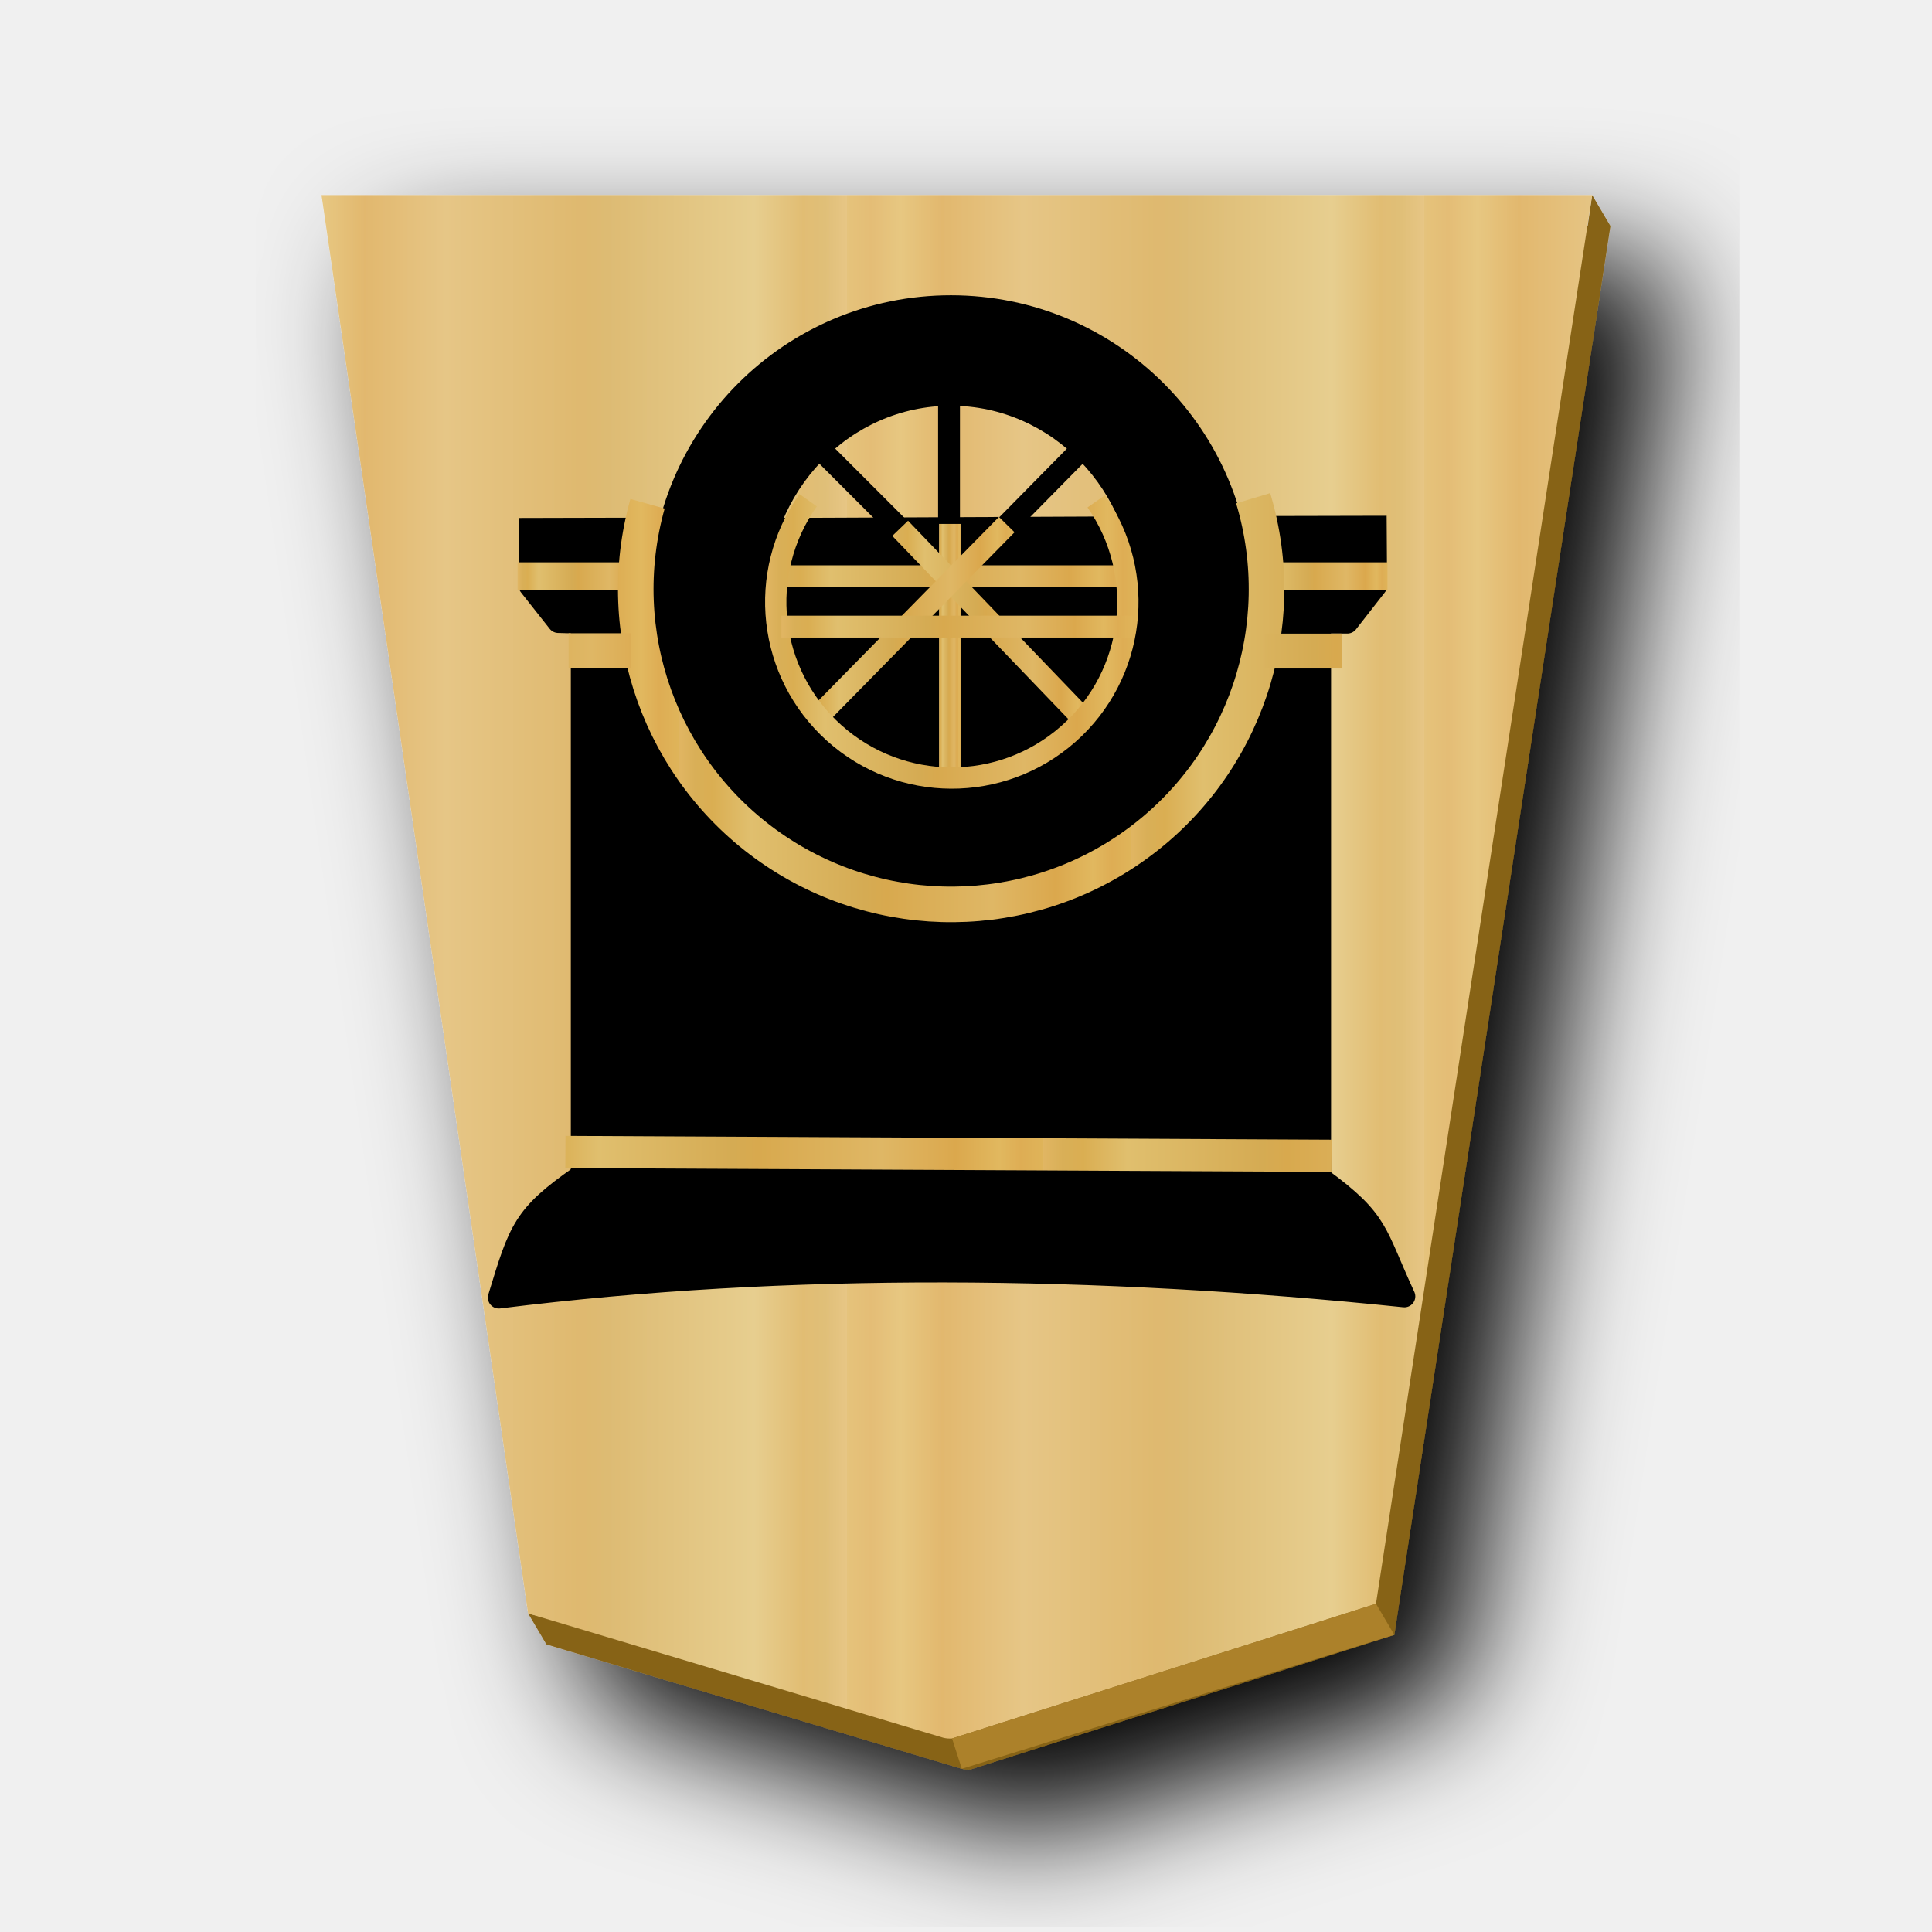
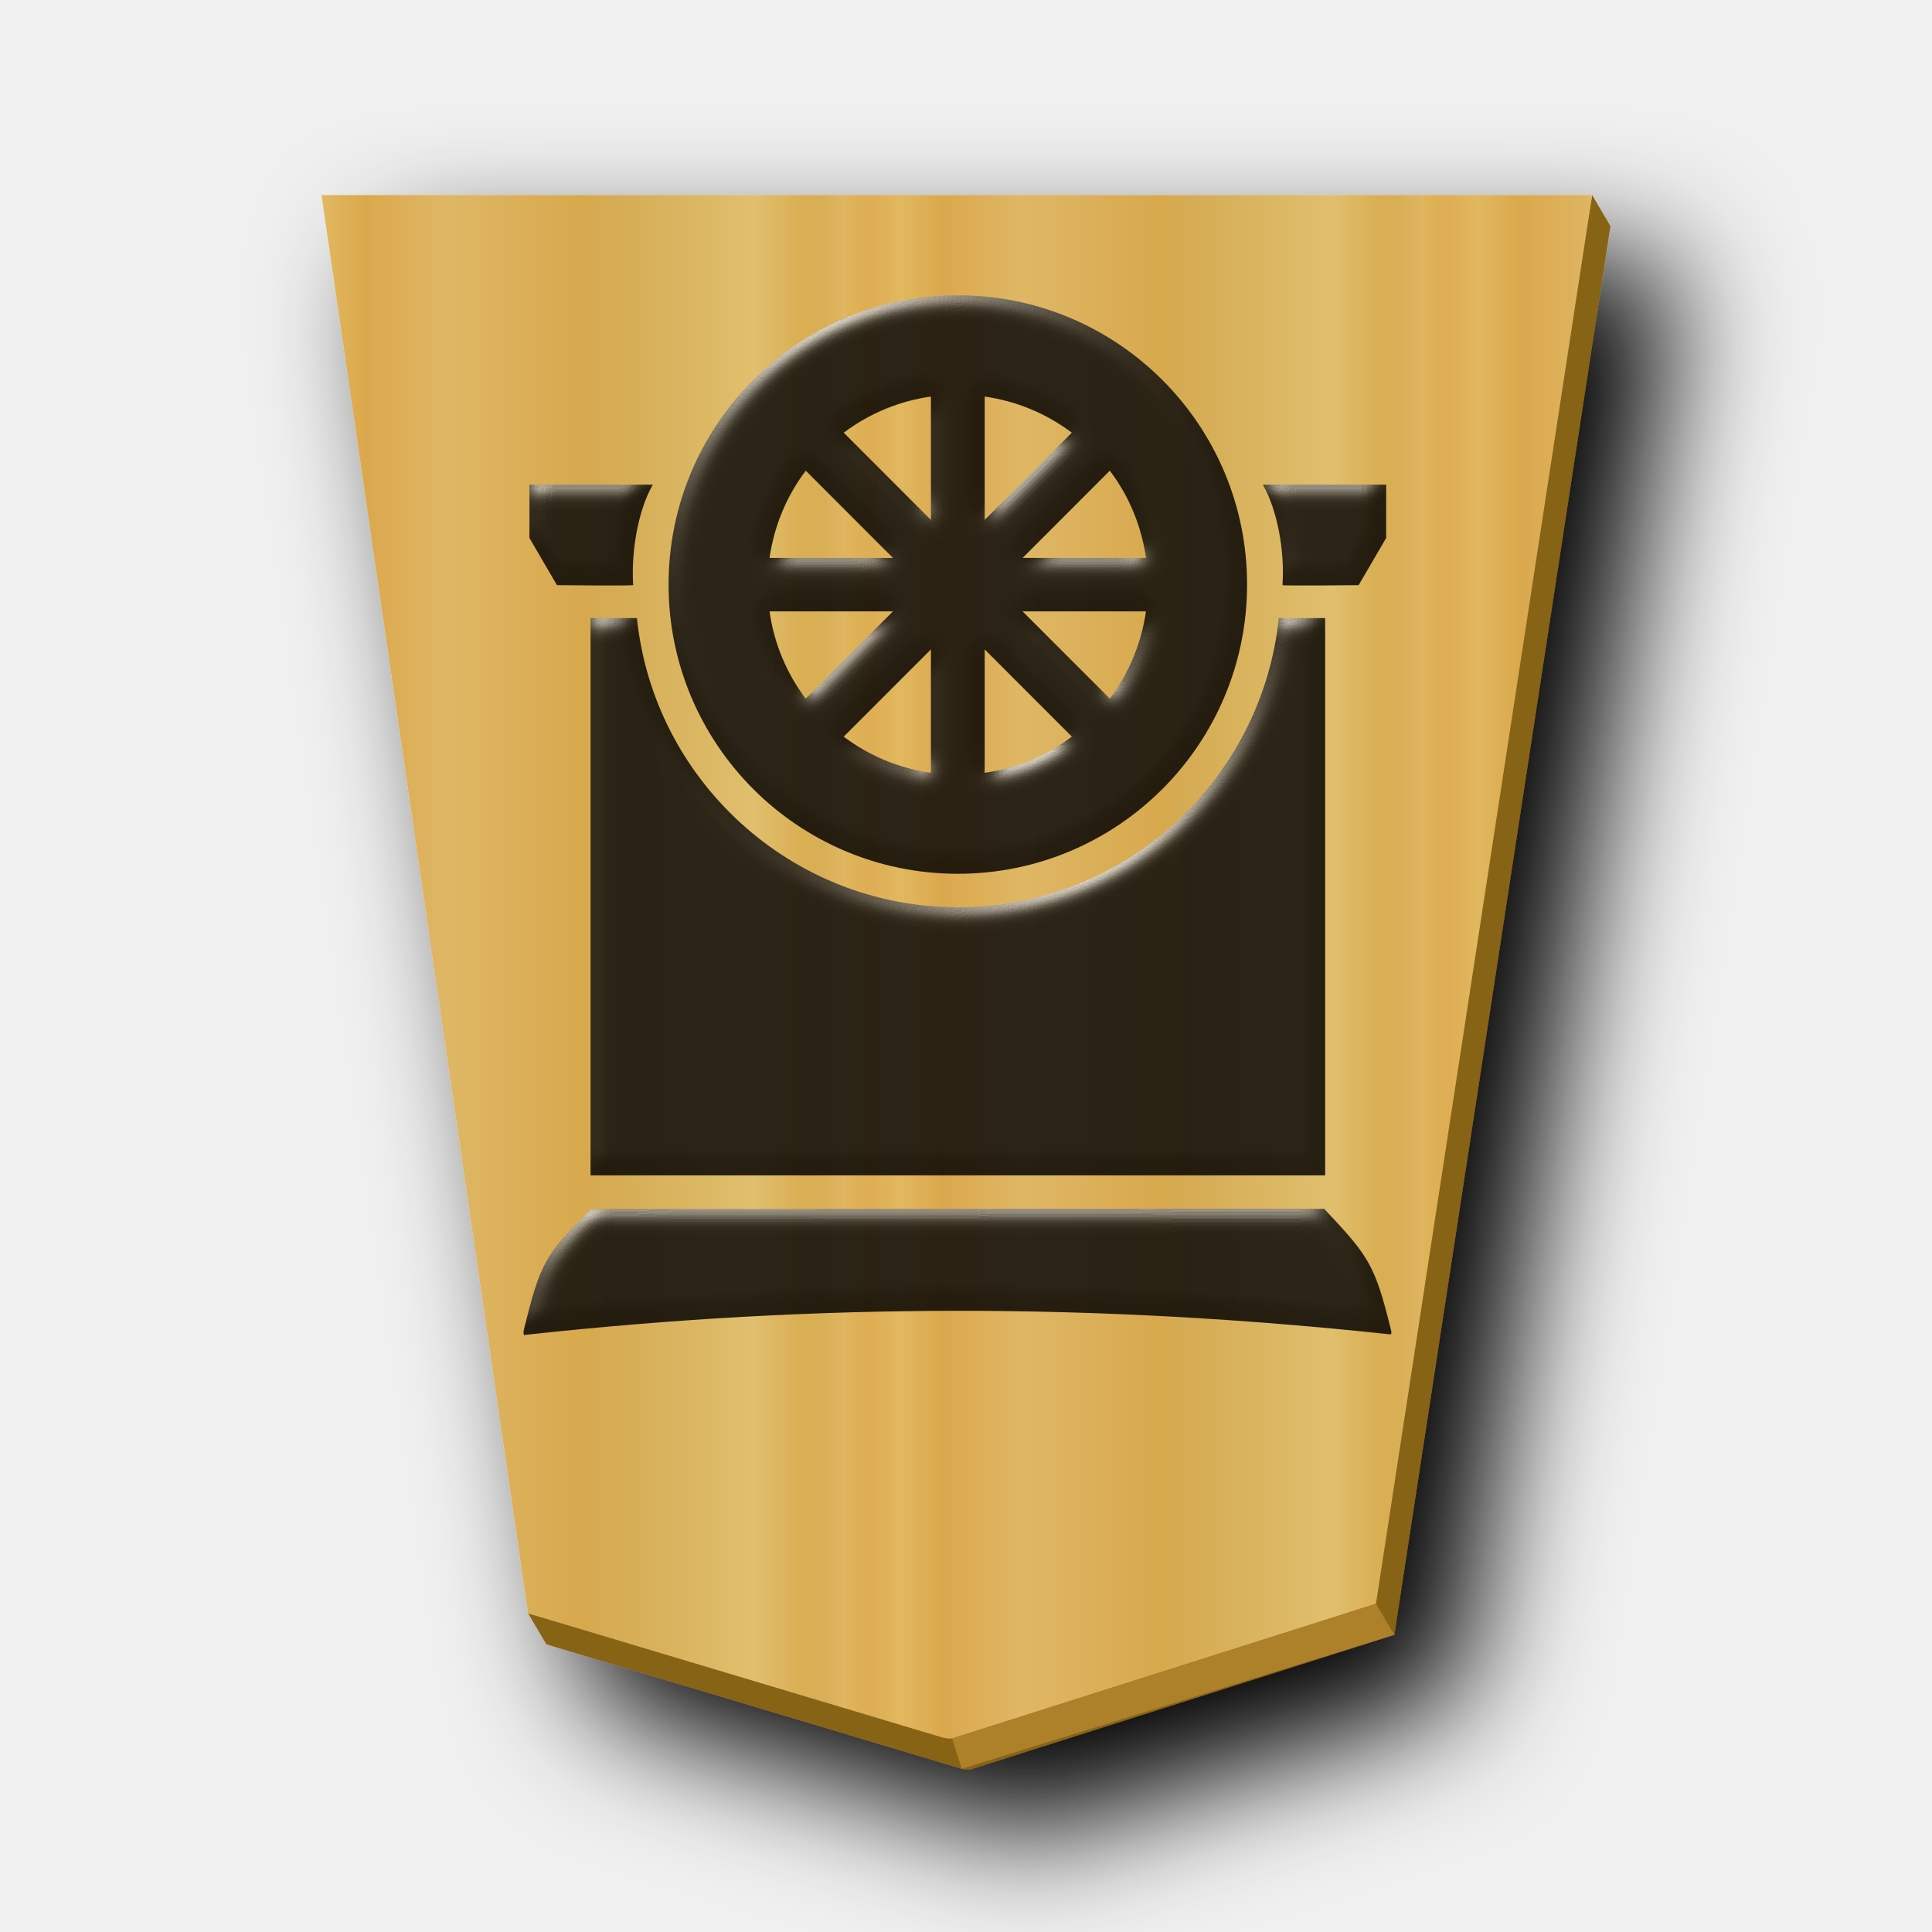
<svg xmlns="http://www.w3.org/2000/svg" xmlns:xlink="http://www.w3.org/1999/xlink" viewBox="0 0 60 60">
  <defs>
-     <linearGradient xlink:href="#1HI_svg__a" id="1HI_svg__f" x1="75.797" x2="99.983" y1="69.411" y2="69.411" gradientUnits="userSpaceOnUse" spreadMethod="repeat" />
    <linearGradient id="1HI_svg__a">
      <stop offset="0" stop-color="#dfb459" />
      <stop offset=".041" stop-color="#dead54" />
      <stop offset=".082" stop-color="#e1b85f" />
      <stop offset=".165" stop-color="#dba84d" />
      <stop offset=".305" stop-color="#dfb765" />
      <stop offset=".539" stop-color="#d8a94e" />
      <stop offset=".586" stop-color="#d5ab53" />
      <stop offset=".84" stop-color="#e0bf6e" />
      <stop offset=".924" stop-color="#daae52" />
      <stop offset=".962" stop-color="#d9af57" />
      <stop offset="1" stop-color="#e1b663" />
    </linearGradient>
-     <linearGradient xlink:href="#1HI_svg__a" id="1HI_svg__g" x1="84.227" x2="90.398" y1="96.091" y2="96.091" gradientUnits="userSpaceOnUse" />
-     <linearGradient xlink:href="#1HI_svg__a" id="1HI_svg__h" x1="96.101" x2="112.288" y1="96.091" y2="96.091" gradientUnits="userSpaceOnUse" />
-     <linearGradient xlink:href="#1HI_svg__a" id="1HI_svg__i" x1="117.961" x2="124.005" y1="96.091" y2="96.091" gradientUnits="userSpaceOnUse" />
-     <linearGradient xlink:href="#1HI_svg__a" id="1HI_svg__j" x1="103.733" x2="104.733" y1="92.575" y2="92.575" gradientUnits="userSpaceOnUse" />
-     <linearGradient xlink:href="#1HI_svg__a" id="1HI_svg__k" x1="97.622" x2="106.871" y1="93.846" y2="93.846" gradientUnits="userSpaceOnUse" />
-     <linearGradient xlink:href="#1HI_svg__a" id="1HI_svg__l" x1="101.281" x2="110.821" y1="93.963" y2="93.963" gradientUnits="userSpaceOnUse" />
-     <linearGradient xlink:href="#1HI_svg__a" id="1HI_svg__m" x1="95.613" x2="112.685" y1="-93.112" y2="-93.112" gradientUnits="userSpaceOnUse" />
-     <linearGradient xlink:href="#1HI_svg__a" id="1HI_svg__n" x1="95.875" x2="111.938" y1="93.788" y2="93.788" gradientUnits="userSpaceOnUse" />
-     <linearGradient xlink:href="#1HI_svg__a" id="1HI_svg__o" x1="75.312" x2="95.987" y1="-90.081" y2="-90.081" gradientUnits="userSpaceOnUse" spreadMethod="repeat" />
-     <linearGradient xlink:href="#1HI_svg__a" id="1HI_svg__p" x1="75.06" x2="96.886" y1="92.646" y2="92.646" gradientTransform="translate(-.257 .023)" gradientUnits="userSpaceOnUse" />
-     <linearGradient xlink:href="#1HI_svg__a" id="1HI_svg__q" x1="75.544" x2="95.117" y1="92.663" y2="92.663" gradientTransform="translate(-.023 .023)" gradientUnits="userSpaceOnUse" spreadMethod="repeat" />
    <linearGradient xlink:href="#1HI_svg__a" id="1HI_svg__c" x1="148.578" x2="130.323" y1="49.826" y2="49.826" gradientUnits="userSpaceOnUse" spreadMethod="repeat" />
+     <linearGradient xlink:href="#1HI_svg__b" id="1HI_svg__e" x1="148.578" x2="130.323" y1="49.826" y2="49.826" gradientUnits="userSpaceOnUse" spreadMethod="repeat" />
    <linearGradient id="1HI_svg__b">
-       <stop offset="0" stop-color="#e5c37b" />
-       <stop offset=".042" stop-color="#e4bd76" />
-       <stop offset=".093" stop-color="#e7c781" />
-       <stop offset=".165" stop-color="#e2b86e" />
-       <stop offset=".305" stop-color="#e6c686" />
-       <stop offset=".539" stop-color="#dfb96f" />
-       <stop offset=".586" stop-color="#ddbb73" />
-       <stop offset=".84" stop-color="#e7ce8f" />
-       <stop offset=".924" stop-color="#e1bd73" />
-       <stop offset=".962" stop-color="#e0bf78" />
-       <stop offset="1" stop-color="#e7c685" />
+       <stop offset="0" stop-color="#dfb459" />
+       <stop offset=".042" stop-color="#dead54" />
+       <stop offset=".093" stop-color="#e1b85f" />
+       <stop offset=".165" stop-color="#dba84d" />
+       <stop offset=".305" stop-color="#dfb765" />
+       <stop offset=".539" stop-color="#d8a94e" />
+       <stop offset=".586" stop-color="#d5ab53" />
+       <stop offset=".84" stop-color="#e0bf6e" />
+       <stop offset=".924" stop-color="#daae52" />
+       <stop offset=".962" stop-color="#d9af57" />
+       <stop offset="1" stop-color="#e1b663" />
    </linearGradient>
-     <linearGradient xlink:href="#1HI_svg__b" id="1HI_svg__e" x1="148.578" x2="130.323" y1="49.826" y2="49.826" gradientUnits="userSpaceOnUse" spreadMethod="repeat" />
-     <filter id="1HI_svg__d">
+     <filter id="1HI_svg__d" width="1.285" height="1.233" x="-.118" y="-.096">
      <feGaussianBlur in="SourceAlpha" result="blur" stdDeviation="2" />
      <feOffset dx="2" dy="2" result="offsetBlur" />
      <feBlend in="SourceGraphic" in2="offsetBlur" />
    </filter>
+     <filter id="1HI_svg__f" width="1.057" height="1.048" x="-.028" y="-.024" color-interpolation-filters="sRGB">
+       <feColorMatrix in="SourceGraphic" result="color" values="1 0 0 0 0 0 1 0 0 0 0 0 1 0 0 0 0 0 0.85 0" />
+       <feGaussianBlur in="SourceAlpha" result="blur" stdDeviation=".32" />
+       <feSpecularLighting in="blur" lighting-color="#fff" result="specular" specularConstant="2.019" specularExponent="25" surfaceScale="5">
+         <feDistantLight azimuth="245" elevation="25" />
+       </feSpecularLighting>
+       <feComposite in="specular" in2="SourceGraphic" k2="1" k3="1" operator="arithmetic" result="composite1" />
+       <feComposite in="composite1" in2="color" operator="atop" result="composite2" />
+     </filter>
  </defs>
  <g fill="url(#1HI_svg__c)" filter="url(#1HI_svg__d)" transform="translate(-96.557 -23.219)scale(.98185)">
-     <path fill="#876419" d="m148.702 29.817-.139.972.718.01zm.58.982H109.09l6.41 44.002-.454-.121.578.98 13.14 3.935a.9.9 0 0 0 .27.022l13.41-4.26 6.836-44.558z" />
+     <path fill="#876419" d="m148.702 29.817-.175 1.028.754-.046zm.58.982H109.09l6.41 44.002-.454-.121.578.98 13.14 3.935a.9.9 0 0 0 .27.022l13.41-4.26 6.836-44.558z" />
    <path fill="url(#1HI_svg__e)" d="m-37.3-31.01-13.408 4.26-6.837 44.558h40.19l-6.535-44.862-13.138-3.935a.9.9 0 0 0-.271-.021z" transform="rotate(180 45.578 23.813)" />
  </g>
-   <path fill="none" stroke="#ffffe5" stroke-width=".679" d="m38.713 16.545.3 3.009" />
-   <path fill="none" stroke="#fff" stroke-width=".679" d="M35.231 19.344H24.156" />
-   <path stroke="#000" stroke-linecap="round" stroke-linejoin="round" stroke-width=".679" d="M23.56 20.079a5.975 6.2 0 0 0 .035.158 5.975 6.2 0 0 0 .188.588 5.975 6.2 0 0 0 .244.566 5.975 6.2 0 0 0 .298.537 5.975 6.2 0 0 0 .347.505 5.975 6.2 0 0 0 .394.466 5.975 6.2 0 0 0 .438.422 5.975 6.2 0 0 0 .475.375 5.975 6.2 0 0 0 .509.324 5.975 6.2 0 0 0 .537.269 5.975 6.2 0 0 0 .561.212 5.975 6.2 0 0 0 .58.154 5.975 6.2 0 0 0 .59.093 5.975 6.2 0 0 0 .597.03 5.975 6.2 0 0 0 .422-.014 5.975 6.2 0 0 0 .593-.076 5.975 6.2 0 0 0 .584-.135 5.975 6.2 0 0 0 .566-.195 5.975 6.2 0 0 0 .545-.254 5.975 6.2 0 0 0 .519-.309 5.975 6.2 0 0 0 .485-.36 5.975 6.2 0 0 0 .449-.409 5.975 6.2 0 0 0 .407-.454 5.975 6.2 0 0 0 .362-.493 5.975 6.2 0 0 0 .312-.528 5.975 6.2 0 0 0 .26-.558 5.975 6.2 0 0 0 .204-.583 5.975 6.2 0 0 0 .082-.331z" />
-   <path stroke="#000" stroke-linecap="round" stroke-linejoin="round" stroke-width=".679" d="M40.998 36.617V19.328h-2.656a9 9 0 0 1-.046.301 9 9 0 0 1-.224.877 9 9 0 0 1-.31.852 9 9 0 0 1-.394.816 9 9 0 0 1-.474.772 9 9 0 0 1-.549.721 9 9 0 0 1-.617.663 9 9 0 0 1-.681.599 9 9 0 0 1-.737.526 9 9 0 0 1-.786.451 9 9 0 0 1-.827.37 9 9 0 0 1-.86.285 9 9 0 0 1-.884.2 9 9 0 0 1-.9.108 9 9 0 0 1-.64.023 9 9 0 0 1-.906-.045 9 9 0 0 1-.895-.136 9 9 0 0 1-.878-.224 9 9 0 0 1-.85-.31 9 9 0 0 1-.818-.394 9 9 0 0 1-.772-.474 9 9 0 0 1-.721-.549 9 9 0 0 1-.662-.617 9 9 0 0 1-.598-.68 9 9 0 0 1-.528-.738 9 9 0 0 1-.45-.785 9 9 0 0 1-.37-.828 9 9 0 0 1-.287-.86 9 9 0 0 1-.197-.884l-.006-.04h-2.408v17.29z" />
-   <path stroke="#000" stroke-linejoin="round" stroke-width=".679" d="M20.361 18.189h-3.914l.891 1.129.729.02h2.41a9 9 0 0 1-.106-.87 9 9 0 0 1-.01-.28zm17.981 1.143 2.6-.001.902.005.895-1.147h-4.28a9 9 0 0 1-.027.544q-.036.3-.09.6z" />
-   <path stroke="#000" stroke-width=".64" d="m20.49 16.395-4.061.01.005 1.556 3.947-.002a7.96 9.157 90 0 1-.014-.322 7.96 9.157 90 0 1 .046-.794 7.96 9.157 90 0 1 .077-.447z" />
-   <path stroke="#000" stroke-width=".645" d="m38.443 17.978 4.31-.003-.01-1.635-4.406.01a8.144 9.106 90 0 1 .1.737 8.144 9.106 90 0 1 .023.576 8.144 9.106 90 0 1-.017.315z" />
-   <path stroke="#000" stroke-width=".865" d="M35.277 19.449a5.882 10.226 0 0 0 .017-.584 5.882 10.226 0 0 0-.014-.725 5.882 10.226 0 0 0-.07-1.015 5.882 10.226 0 0 0-.085-.656l-11.431.05a5.882 10.226 0 0 0-.046.313 5.882 10.226 0 0 0-.089 1.01 5.882 10.226 0 0 0-.028 1.023 5.882 10.226 0 0 0 .011.599z" />
-   <path stroke="#000" stroke-linejoin="round" stroke-width=".679" d="M41.028 36.602c1.813 1.327 1.658 1.654 2.586 3.659-9.525-.985-19.131-1.088-28.123.037.648-2.13.768-2.544 2.531-3.776z" />
-   <path stroke="#000" stroke-linecap="round" stroke-linejoin="round" stroke-width=".566" d="M29.534 27.582a9.064 9.064 0 0 0 9.063-9.064 9.064 9.064 0 0 0-9.064-9.065 9.064 9.064 0 0 0-9.065 9.065 9.064 9.064 0 0 0 9.065 9.064zm0-2.864a5.975 6.2 0 0 1-5.976-6.2 5.975 6.2 0 0 1 5.975-6.2 5.975 6.2 0 0 1 5.975 6.2 5.975 6.2 0 0 1-5.975 6.2z" />
-   <path fill="none" stroke="#000" stroke-width=".679" d="M29.473 17.978v-6.393" />
-   <path fill="#fff" stroke="url(#1HI_svg__f)" stroke-width="1.472" d="m86.786 69.589 35.031.175" transform="translate(100.292 83.156)scale(-.67915)" />
-   <path fill="none" stroke="#000" stroke-width=".679" d="m33.854 13.686-4.291 4.352-4.487-4.487" />
-   <path fill="#fff" stroke="url(#1HI_svg__g)" stroke-width="1.276" d="M84.227 96.09h6.17" transform="translate(100.292 83.156)scale(-.67915)" />
-   <path fill="#fff" stroke="url(#1HI_svg__h)" stroke-width="1.002" d="M96.1 96.09h16.188" transform="translate(100.292 83.156)scale(-.67915)" />
-   <path fill="#fff" stroke="url(#1HI_svg__i)" stroke-width="1.276" d="M117.961 96.09h6.044" transform="translate(100.292 83.156)scale(-.67915)" />
-   <path fill="none" stroke="url(#1HI_svg__j)" d="M104.233 98.484V86.665" transform="translate(100.292 83.156)scale(-.67915)" />
-   <path fill="#fff" stroke="url(#1HI_svg__k)" d="m106.51 98.283-8.527-8.874" transform="translate(100.292 83.156)scale(-.67915)" />
-   <path fill="none" stroke="url(#1HI_svg__l)" d="m101.637 98.453 8.827-8.98" transform="translate(100.292 83.156)scale(-.67915)" />
-   <path fill="none" stroke="url(#1HI_svg__m)" stroke-linejoin="bevel" stroke-width=".974" d="M110.718-99.566a8.05 8.05 0 0 1-1.19 10.644 8.05 8.05 0 0 1-10.71.042 8.05 8.05 0 0 1-1.274-10.635" transform="matrix(-.67915 0 0 .67915 100.292 83.155)" />
-   <path fill="none" stroke="url(#1HI_svg__n)" d="M95.875 93.788h16.063" transform="translate(100.292 83.156)scale(-.67915)" />
-   <path fill="none" stroke="url(#1HI_svg__o)" stroke-linejoin="bevel" stroke-width="1.626" d="M118.063-99.404a14.42 14.42 0 0 1-5.637 15.73 14.42 14.42 0 0 1-16.709-.153 14.42 14.42 0 0 1-5.348-15.83" transform="matrix(-.67915 0 0 .67915 100.292 83.155)" />
-   <path fill="#fff" stroke="url(#1HI_svg__p)" stroke-width="1.595" d="M86.313 92.67h3.53" transform="translate(100.292 83.156)scale(-.67915)" />
-   <path fill="#fff" stroke="url(#1HI_svg__q)" stroke-width="1.595" d="M118.805 92.686h2.867" transform="translate(100.292 83.156)scale(-.67915)" />
  <path fill="#ac812a" d="m29.567 53.989.303.943 13.431-4.162-.568-.964z" />
+   <path fill="#020101" d="M16.307 41.456c9.097-.994 17.735-.994 26.858-.017.067.007.045-.09.033-.139-.502-2.022-.673-2.272-2.075-3.76l-22.77.007c-1.454 1.427-1.579 1.715-2.085 3.749-.012.057-.023.171.033.171zm24.847-4.954V19.196h-1.44c-.523 5.036-4.796 8.98-9.968 8.98s-9.443-3.944-9.966-8.98h-1.44v17.306zm-11.408-9.366a8.983 8.983 0 1 0 0-17.966 8.983 8.983 0 0 0 0 17.966M30.58 24v-3.833l2.708 2.71A5.85 5.85 0 0 1 30.58 24m-1.67 0a5.86 5.86 0 0 1-2.708-1.122l2.709-2.71zm5.557-2.303-2.71-2.71h3.832a5.9 5.9 0 0 1-1.122 2.71m-9.446 0a5.85 5.85 0 0 1-1.122-2.71h3.833zm16.033-3.515c.578-.003 1.14-.009 1.14-.009l.855-1.466v-1.656h-3.83c.459.801.683 2.086.609 3.122.055.013.651.011 1.225.009zm-22.616 0c.577.002 1.168.003 1.226-.009-.067-1.036.15-2.324.61-3.122h-3.832v1.656l.855 1.466s.567.006 1.14.009zm17.152-.855h-3.832l2.708-2.71c.599.79.984 1.726 1.124 2.71m-7.859 0H23.9a5.85 5.85 0 0 1 1.124-2.71zm2.85-1.181v-3.83a5.85 5.85 0 0 1 2.705 1.122zm-1.67 0-2.708-2.708a5.85 5.85 0 0 1 2.708-1.123z" filter="url(#1HI_svg__f)" opacity=".99" />
</svg>
